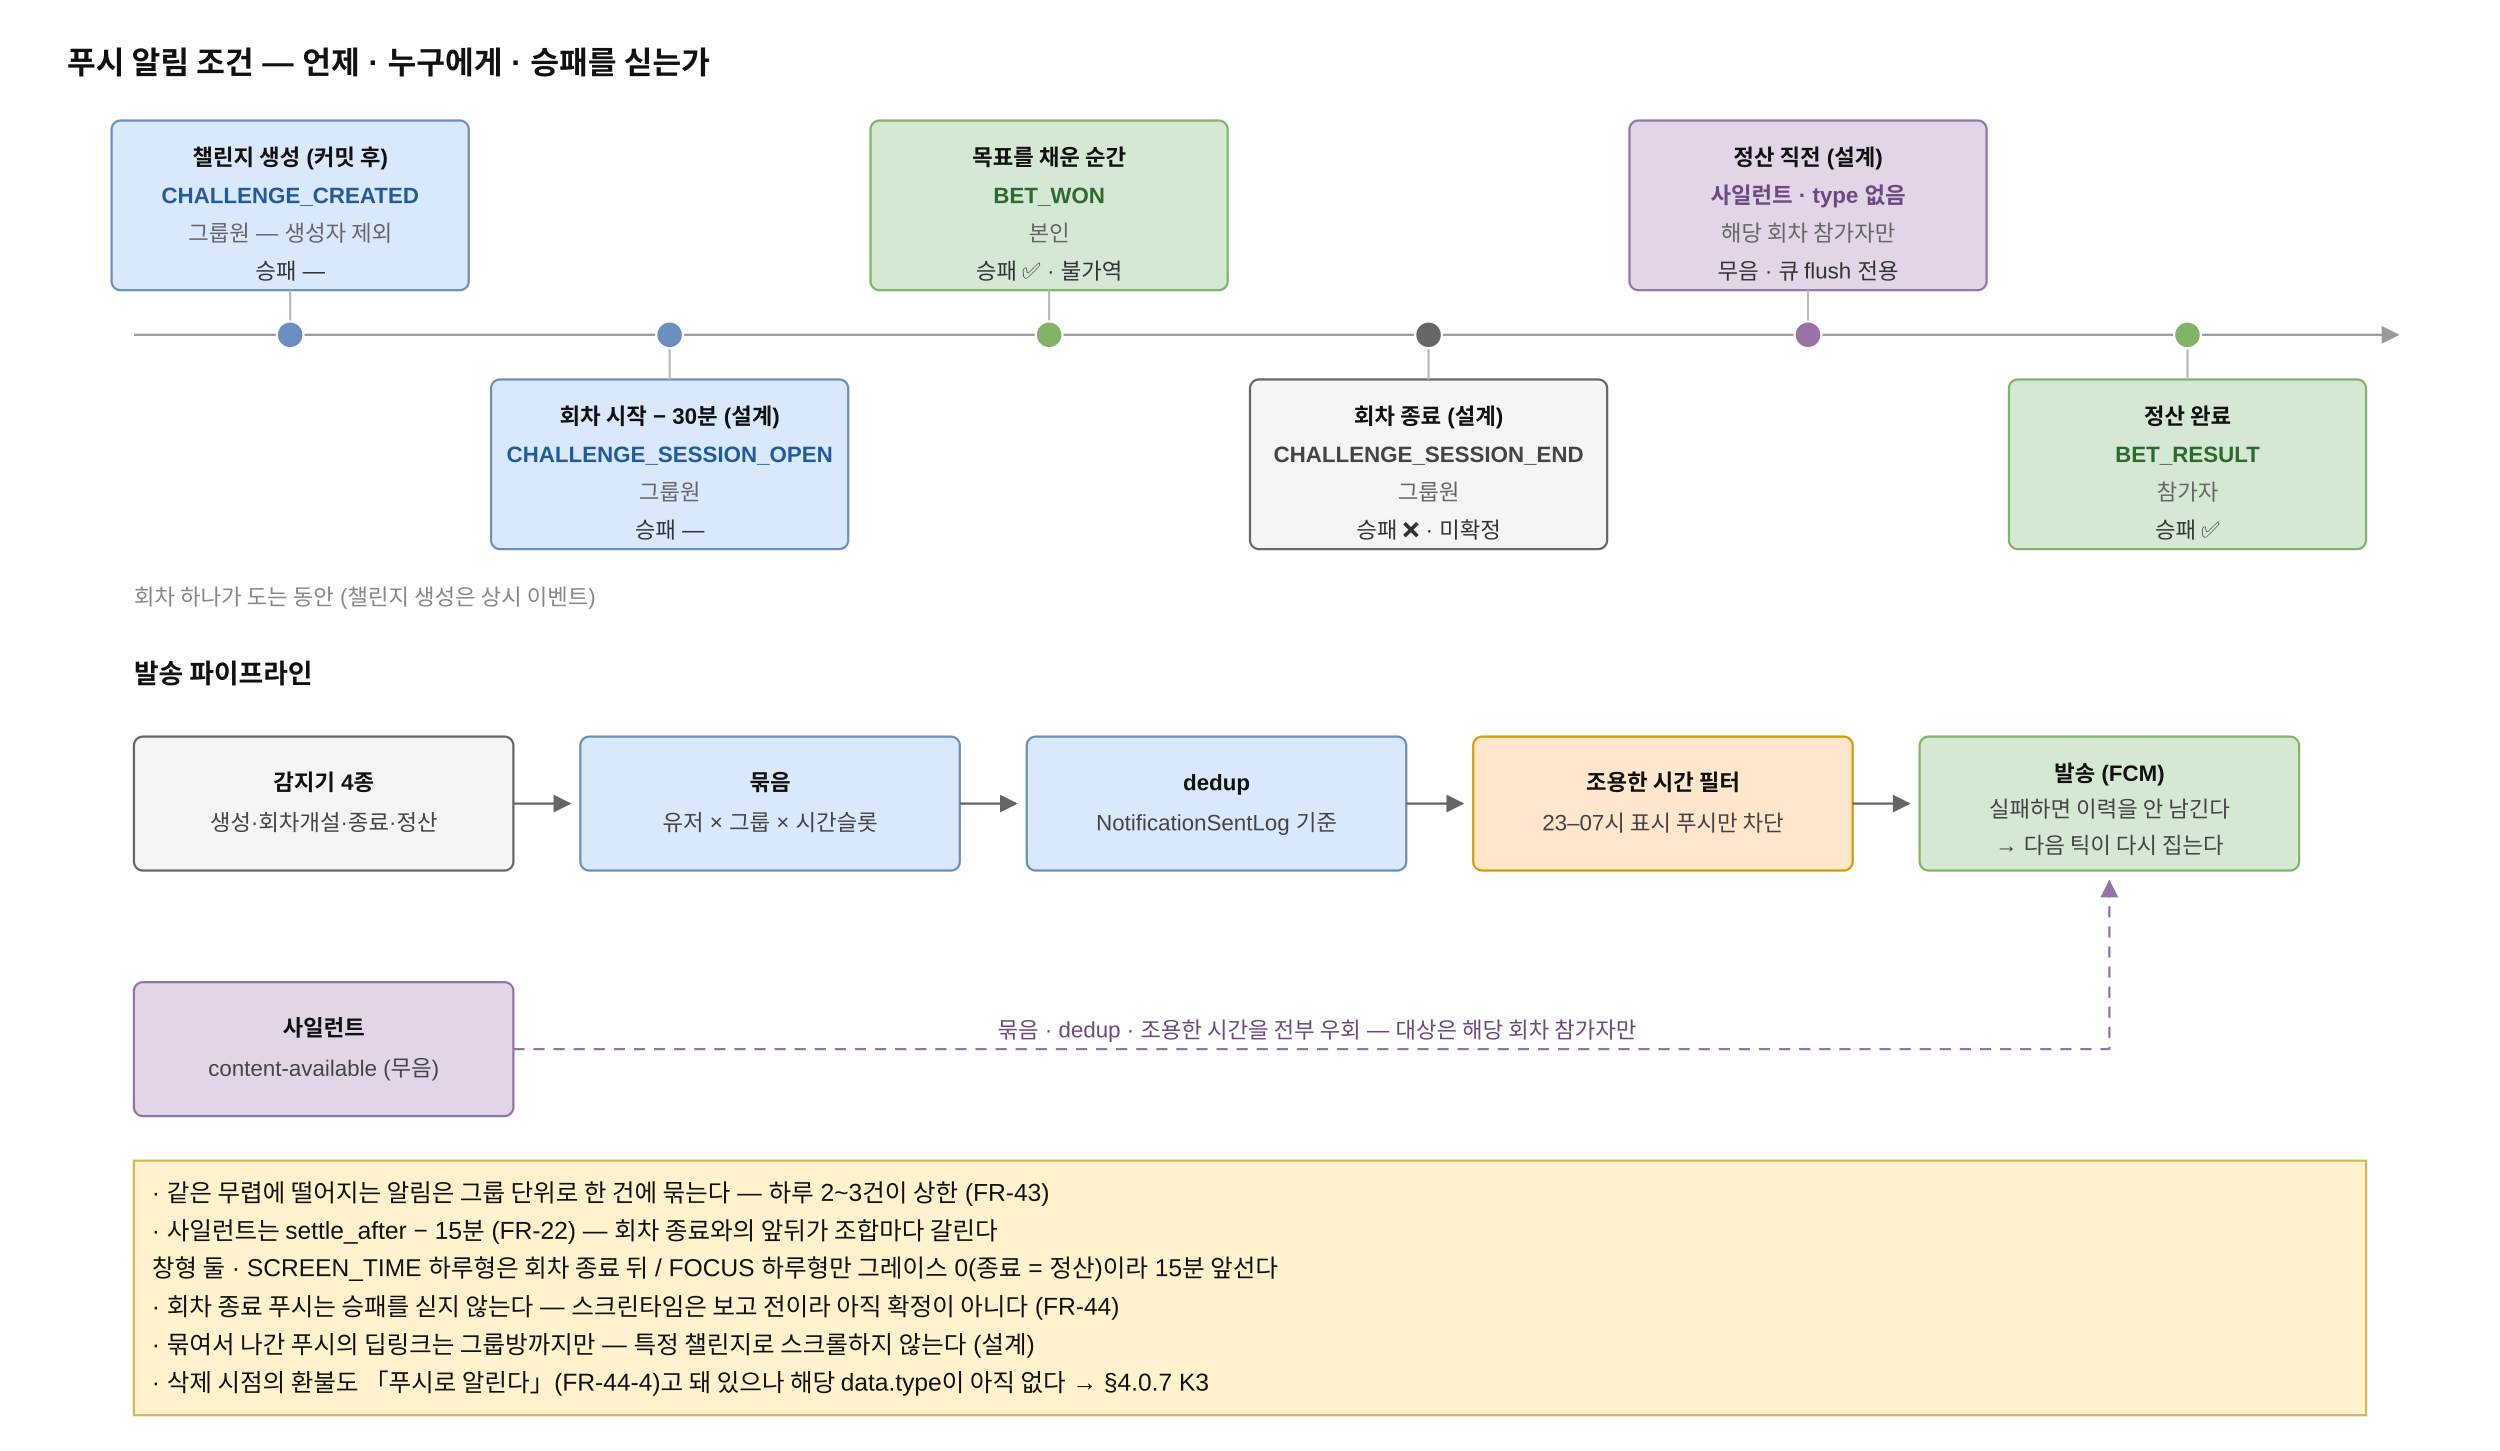
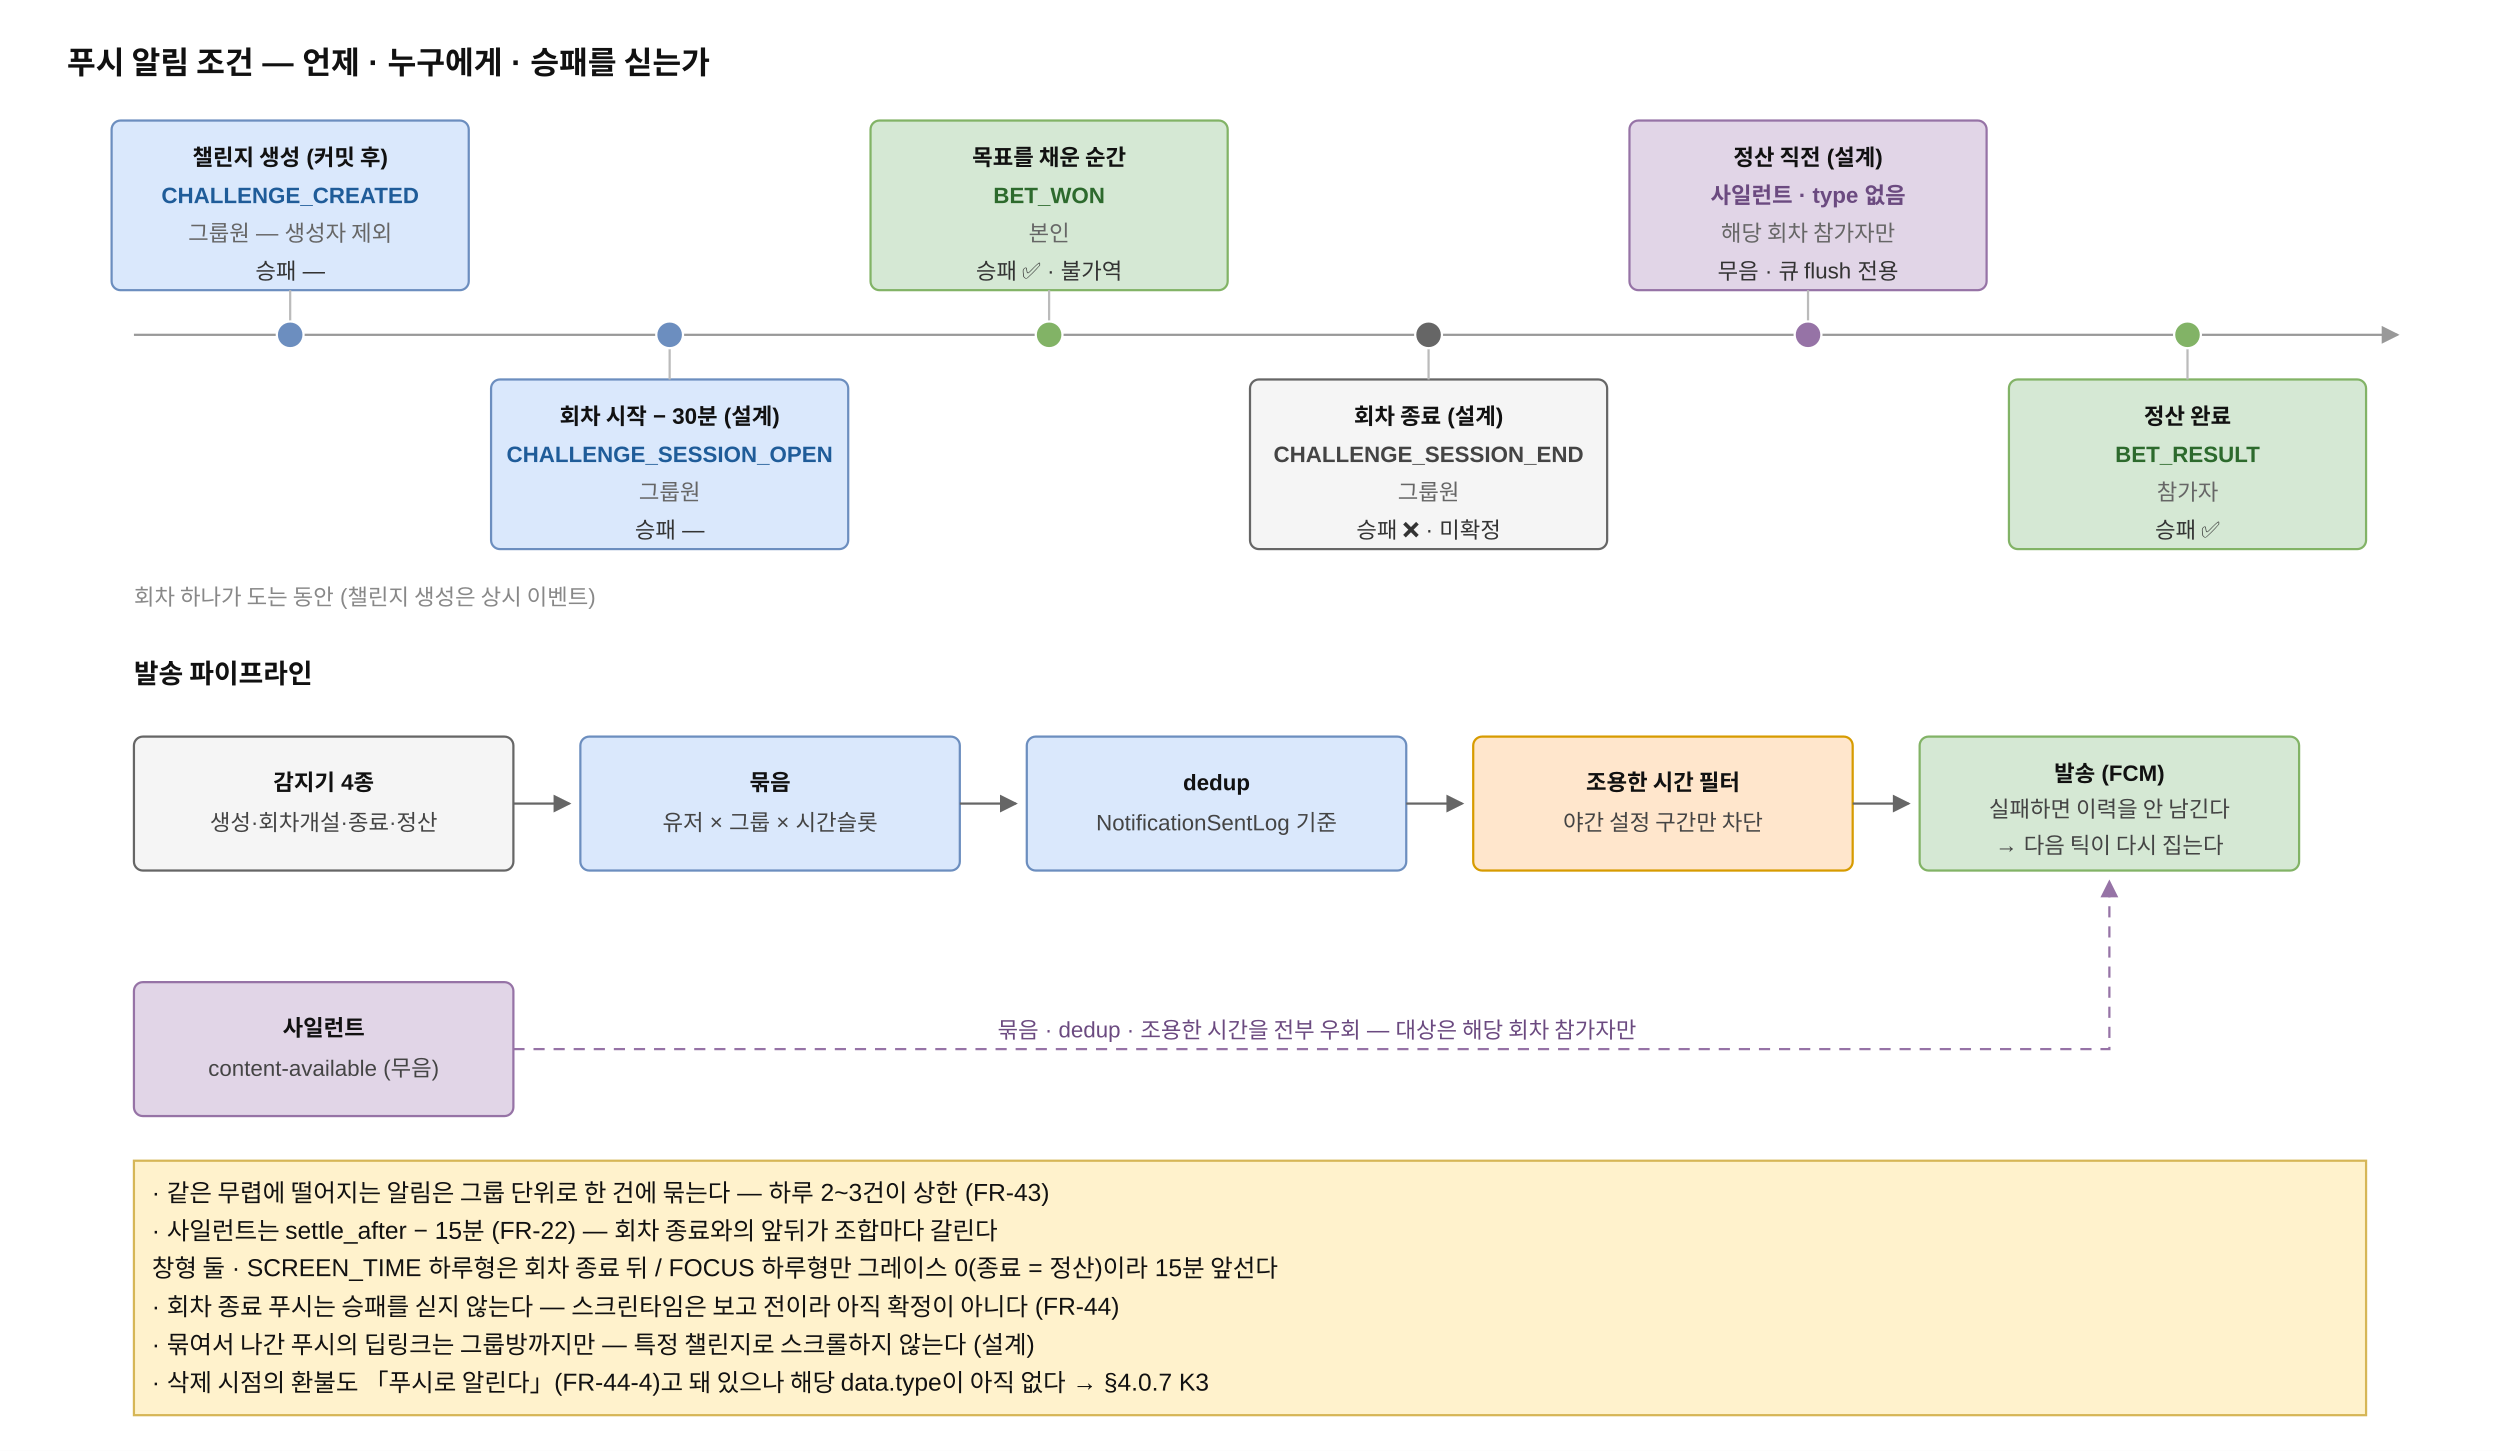
<svg xmlns="http://www.w3.org/2000/svg" width="1120" height="650" viewBox="0 0 1120 650" font-family="-apple-system, 'Helvetica Neue', Arial, 'Apple SD Gothic Neo', sans-serif">
  <defs>
    <marker id="n-g" markerWidth="8" markerHeight="8" refX="7" refY="4" orient="auto">
      <path d="M0,0 L8,4 L0,8 z" fill="#666666" />
    </marker>
    <marker id="n-a" markerWidth="8" markerHeight="8" refX="7" refY="4" orient="auto">
      <path d="M0,0 L8,4 L0,8 z" fill="#999999" />
    </marker>
    <marker id="n-p" markerWidth="8" markerHeight="8" refX="7" refY="4" orient="auto">
      <path d="M0,0 L8,4 L0,8 z" fill="#9673a6" />
    </marker>
  </defs>
  <rect width="1120" height="650" fill="#ffffff" />
  <text x="30" y="33" font-size="14" font-weight="bold" fill="#111111">푸시 알림 조건 — 언제 · 누구에게 · 승패를 싣는가</text>
  <line x1="60" y1="150" x2="1074" y2="150" stroke="#999999" marker-end="url(#n-a)" />
  <text x="60" y="271" font-size="10" fill="#888888">회차 하나가 도는 동안 (챌린지 생성은 상시 이벤트)</text>
  <rect x="50" y="54" width="160" height="76" rx="4" fill="#dae8fc" stroke="#6c8ebf" />
  <text x="130" y="74" font-size="10" font-weight="bold" text-anchor="middle" fill="#111111">챌린지 생성 (커밋 후)</text>
  <text x="130" y="91" font-size="10" font-weight="bold" text-anchor="middle" fill="#1f5c99">CHALLENGE_CREATED</text>
  <text x="130" y="108" font-size="10" text-anchor="middle" fill="#666666">그룹원 — 생성자 제외</text>
  <text x="130" y="125" font-size="10" text-anchor="middle" fill="#333333">승패 —</text>
  <line x1="130" y1="130" x2="130" y2="144" stroke="#bbbbbb" />
  <circle cx="130" cy="150" r="6" fill="#6c8ebf" stroke="#ffffff" />
  <rect x="220" y="170" width="160" height="76" rx="4" fill="#dae8fc" stroke="#6c8ebf" />
  <text x="300" y="190" font-size="10" font-weight="bold" text-anchor="middle" fill="#111111">회차 시작 − 30분 (설계)</text>
  <text x="300" y="207" font-size="10" font-weight="bold" text-anchor="middle" fill="#1f5c99">CHALLENGE_SESSION_OPEN</text>
  <text x="300" y="224" font-size="10" text-anchor="middle" fill="#666666">그룹원</text>
  <text x="300" y="241" font-size="10" text-anchor="middle" fill="#333333">승패 —</text>
  <line x1="300" y1="156" x2="300" y2="170" stroke="#bbbbbb" />
  <circle cx="300" cy="150" r="6" fill="#6c8ebf" stroke="#ffffff" />
  <rect x="390" y="54" width="160" height="76" rx="4" fill="#d5e8d4" stroke="#82b366" />
  <text x="470" y="74" font-size="10" font-weight="bold" text-anchor="middle" fill="#111111">목표를 채운 순간</text>
  <text x="470" y="91" font-size="10" font-weight="bold" text-anchor="middle" fill="#2d6a2d">BET_WON</text>
  <text x="470" y="108" font-size="10" text-anchor="middle" fill="#666666">본인</text>
  <text x="470" y="125" font-size="10" text-anchor="middle" fill="#333333">승패 ✅ · 불가역</text>
  <line x1="470" y1="130" x2="470" y2="144" stroke="#bbbbbb" />
  <circle cx="470" cy="150" r="6" fill="#82b366" stroke="#ffffff" />
  <rect x="560" y="170" width="160" height="76" rx="4" fill="#f5f5f5" stroke="#666666" />
  <text x="640" y="190" font-size="10" font-weight="bold" text-anchor="middle" fill="#111111">회차 종료 (설계)</text>
  <text x="640" y="207" font-size="10" font-weight="bold" text-anchor="middle" fill="#444444">CHALLENGE_SESSION_END</text>
  <text x="640" y="224" font-size="10" text-anchor="middle" fill="#666666">그룹원</text>
  <text x="640" y="241" font-size="10" text-anchor="middle" fill="#333333">승패 ❌ · 미확정</text>
  <line x1="640" y1="156" x2="640" y2="170" stroke="#bbbbbb" />
  <circle cx="640" cy="150" r="6" fill="#666666" stroke="#ffffff" />
  <rect x="730" y="54" width="160" height="76" rx="4" fill="#e1d5e7" stroke="#9673a6" />
  <text x="810" y="74" font-size="10" font-weight="bold" text-anchor="middle" fill="#111111">정산 직전 (설계)</text>
  <text x="810" y="91" font-size="10" font-weight="bold" text-anchor="middle" fill="#6b4a80">사일런트 · type 없음</text>
  <text x="810" y="108" font-size="10" text-anchor="middle" fill="#666666">해당 회차 참가자만</text>
  <text x="810" y="125" font-size="10" text-anchor="middle" fill="#333333">무음 · 큐 flush 전용</text>
  <line x1="810" y1="130" x2="810" y2="144" stroke="#bbbbbb" />
  <circle cx="810" cy="150" r="6" fill="#9673a6" stroke="#ffffff" />
  <rect x="900" y="170" width="160" height="76" rx="4" fill="#d5e8d4" stroke="#82b366" />
  <text x="980" y="190" font-size="10" font-weight="bold" text-anchor="middle" fill="#111111">정산 완료</text>
  <text x="980" y="207" font-size="10" font-weight="bold" text-anchor="middle" fill="#2d6a2d">BET_RESULT</text>
  <text x="980" y="224" font-size="10" text-anchor="middle" fill="#666666">참가자</text>
  <text x="980" y="241" font-size="10" text-anchor="middle" fill="#333333">승패 ✅</text>
  <line x1="980" y1="156" x2="980" y2="170" stroke="#bbbbbb" />
  <circle cx="980" cy="150" r="6" fill="#82b366" stroke="#ffffff" />
  <text x="60" y="306" font-size="12" font-weight="bold" fill="#111111">발송 파이프라인</text>
  <rect x="60" y="330" width="170" height="60" rx="4" fill="#f5f5f5" stroke="#666666" />
  <text x="145" y="354" font-size="10" font-weight="bold" text-anchor="middle" fill="#111111">감지기 4종</text>
  <text x="145" y="372" font-size="10" text-anchor="middle" fill="#444444">생성·회차개설·종료·정산</text>
  <rect x="260" y="330" width="170" height="60" rx="4" fill="#dae8fc" stroke="#6c8ebf" />
  <text x="345" y="354" font-size="10" font-weight="bold" text-anchor="middle" fill="#111111">묶음</text>
  <text x="345" y="372" font-size="10" text-anchor="middle" fill="#444444">유저 × 그룹 × 시간슬롯</text>
  <rect x="460" y="330" width="170" height="60" rx="4" fill="#dae8fc" stroke="#6c8ebf" />
  <text x="545" y="354" font-size="10" font-weight="bold" text-anchor="middle" fill="#111111">dedup</text>
  <text x="545" y="372" font-size="10" text-anchor="middle" fill="#444444">NotificationSentLog 기준</text>
  <rect x="660" y="330" width="170" height="60" rx="4" fill="#ffe6cc" stroke="#d79b00" />
  <text x="745" y="354" font-size="10" font-weight="bold" text-anchor="middle" fill="#111111">조용한 시간 필터</text>
-   <text x="745" y="372" font-size="10" text-anchor="middle" fill="#444444">23–07시 표시 푸시만 차단</text>
+   <text x="745" y="372" font-size="10" text-anchor="middle" fill="#444444">야간 설정 구간만 차단</text>
  <rect x="860" y="330" width="170" height="60" rx="4" fill="#d5e8d4" stroke="#82b366" />
  <text x="945" y="350" font-size="10" font-weight="bold" text-anchor="middle" fill="#111111">발송 (FCM)</text>
  <text x="945" y="366" font-size="10" text-anchor="middle" fill="#444444">실패하면 이력을 안 남긴다</text>
  <text x="945" y="382" font-size="10" text-anchor="middle" fill="#444444">→ 다음 틱이 다시 집는다</text>
  <path d="M230,360 L255,360" fill="none" stroke="#666666" marker-end="url(#n-g)" />
  <path d="M430,360 L455,360" fill="none" stroke="#666666" marker-end="url(#n-g)" />
  <path d="M630,360 L655,360" fill="none" stroke="#666666" marker-end="url(#n-g)" />
  <path d="M830,360 L855,360" fill="none" stroke="#666666" marker-end="url(#n-g)" />
  <rect x="60" y="440" width="170" height="60" rx="4" fill="#e1d5e7" stroke="#9673a6" />
  <text x="145" y="464" font-size="10" font-weight="bold" text-anchor="middle" fill="#111111">사일런트</text>
  <text x="145" y="482" font-size="10" text-anchor="middle" fill="#444444">content-available (무음)</text>
  <path d="M230,470 L945,470 L945,395" fill="none" stroke="#9673a6" stroke-dasharray="5 4" marker-end="url(#n-p)" />
  <text x="590" y="465" font-size="10" text-anchor="middle" fill="#6b4a80">묶음 · dedup · 조용한 시간을 전부 우회 — 대상은 해당 회차 참가자만</text>
  <rect x="60" y="520" width="1000" height="114" fill="#fff2cc" stroke="#d6b656" />
  <text x="68" y="538" font-size="11" fill="#111111">· 같은 무렵에 떨어지는 알림은 그룹 단위로 한 건에 묶는다 — 하루 2~3건이 상한 (FR-43)</text>
  <text x="68" y="555" font-size="11" fill="#111111">· 사일런트는 settle_after − 15분 (FR-22) — 회차 종료와의 앞뒤가 조합마다 갈린다</text>
  <text x="68" y="572" font-size="11" fill="#111111">  창형 둘 · SCREEN_TIME 하루형은 회차 종료 뒤 / FOCUS 하루형만 그레이스 0(종료 = 정산)이라 15분 앞선다</text>
  <text x="68" y="589" font-size="11" fill="#111111">· 회차 종료 푸시는 승패를 싣지 않는다 — 스크린타임은 보고 전이라 아직 확정이 아니다 (FR-44)</text>
  <text x="68" y="606" font-size="11" fill="#111111">· 묶여서 나간 푸시의 딥링크는 그룹방까지만 — 특정 챌린지로 스크롤하지 않는다 (설계)</text>
  <text x="68" y="623" font-size="11" fill="#111111">· 삭제 시점의 환불도 「푸시로 알린다」(FR-44-4)고 돼 있으나 해당 data.type이 아직 없다 → §4.0.7 K3</text>
</svg>
